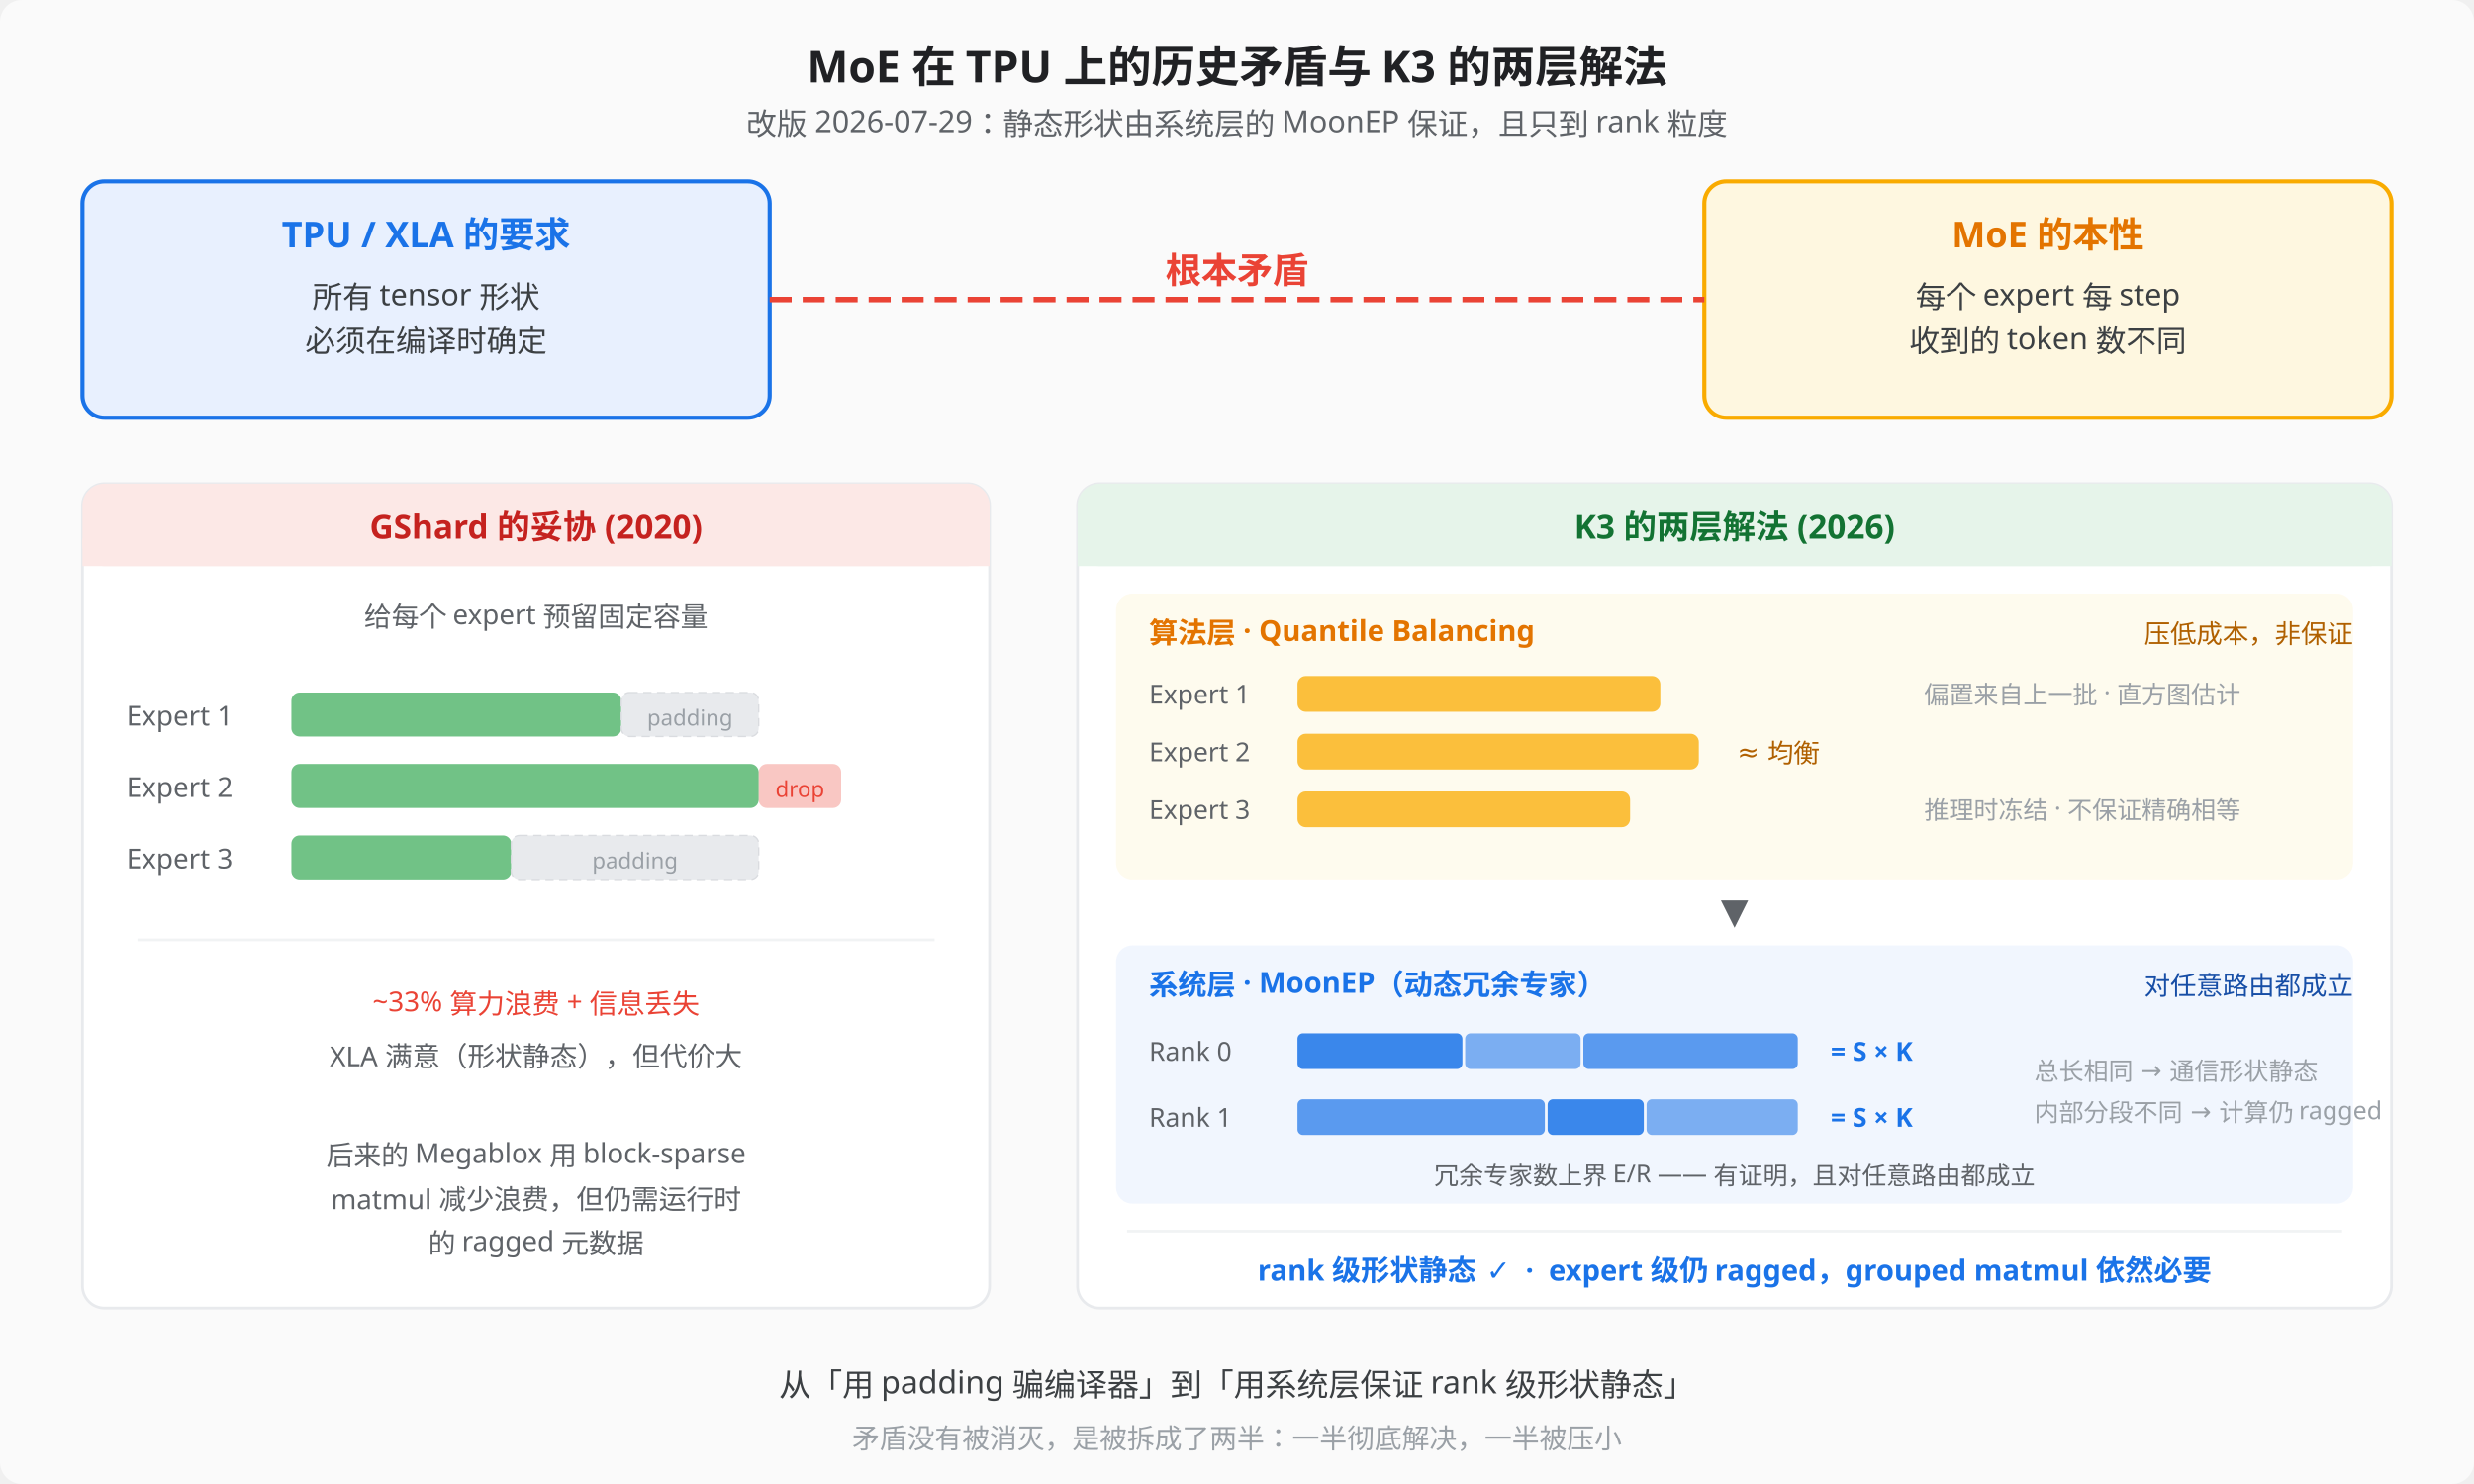
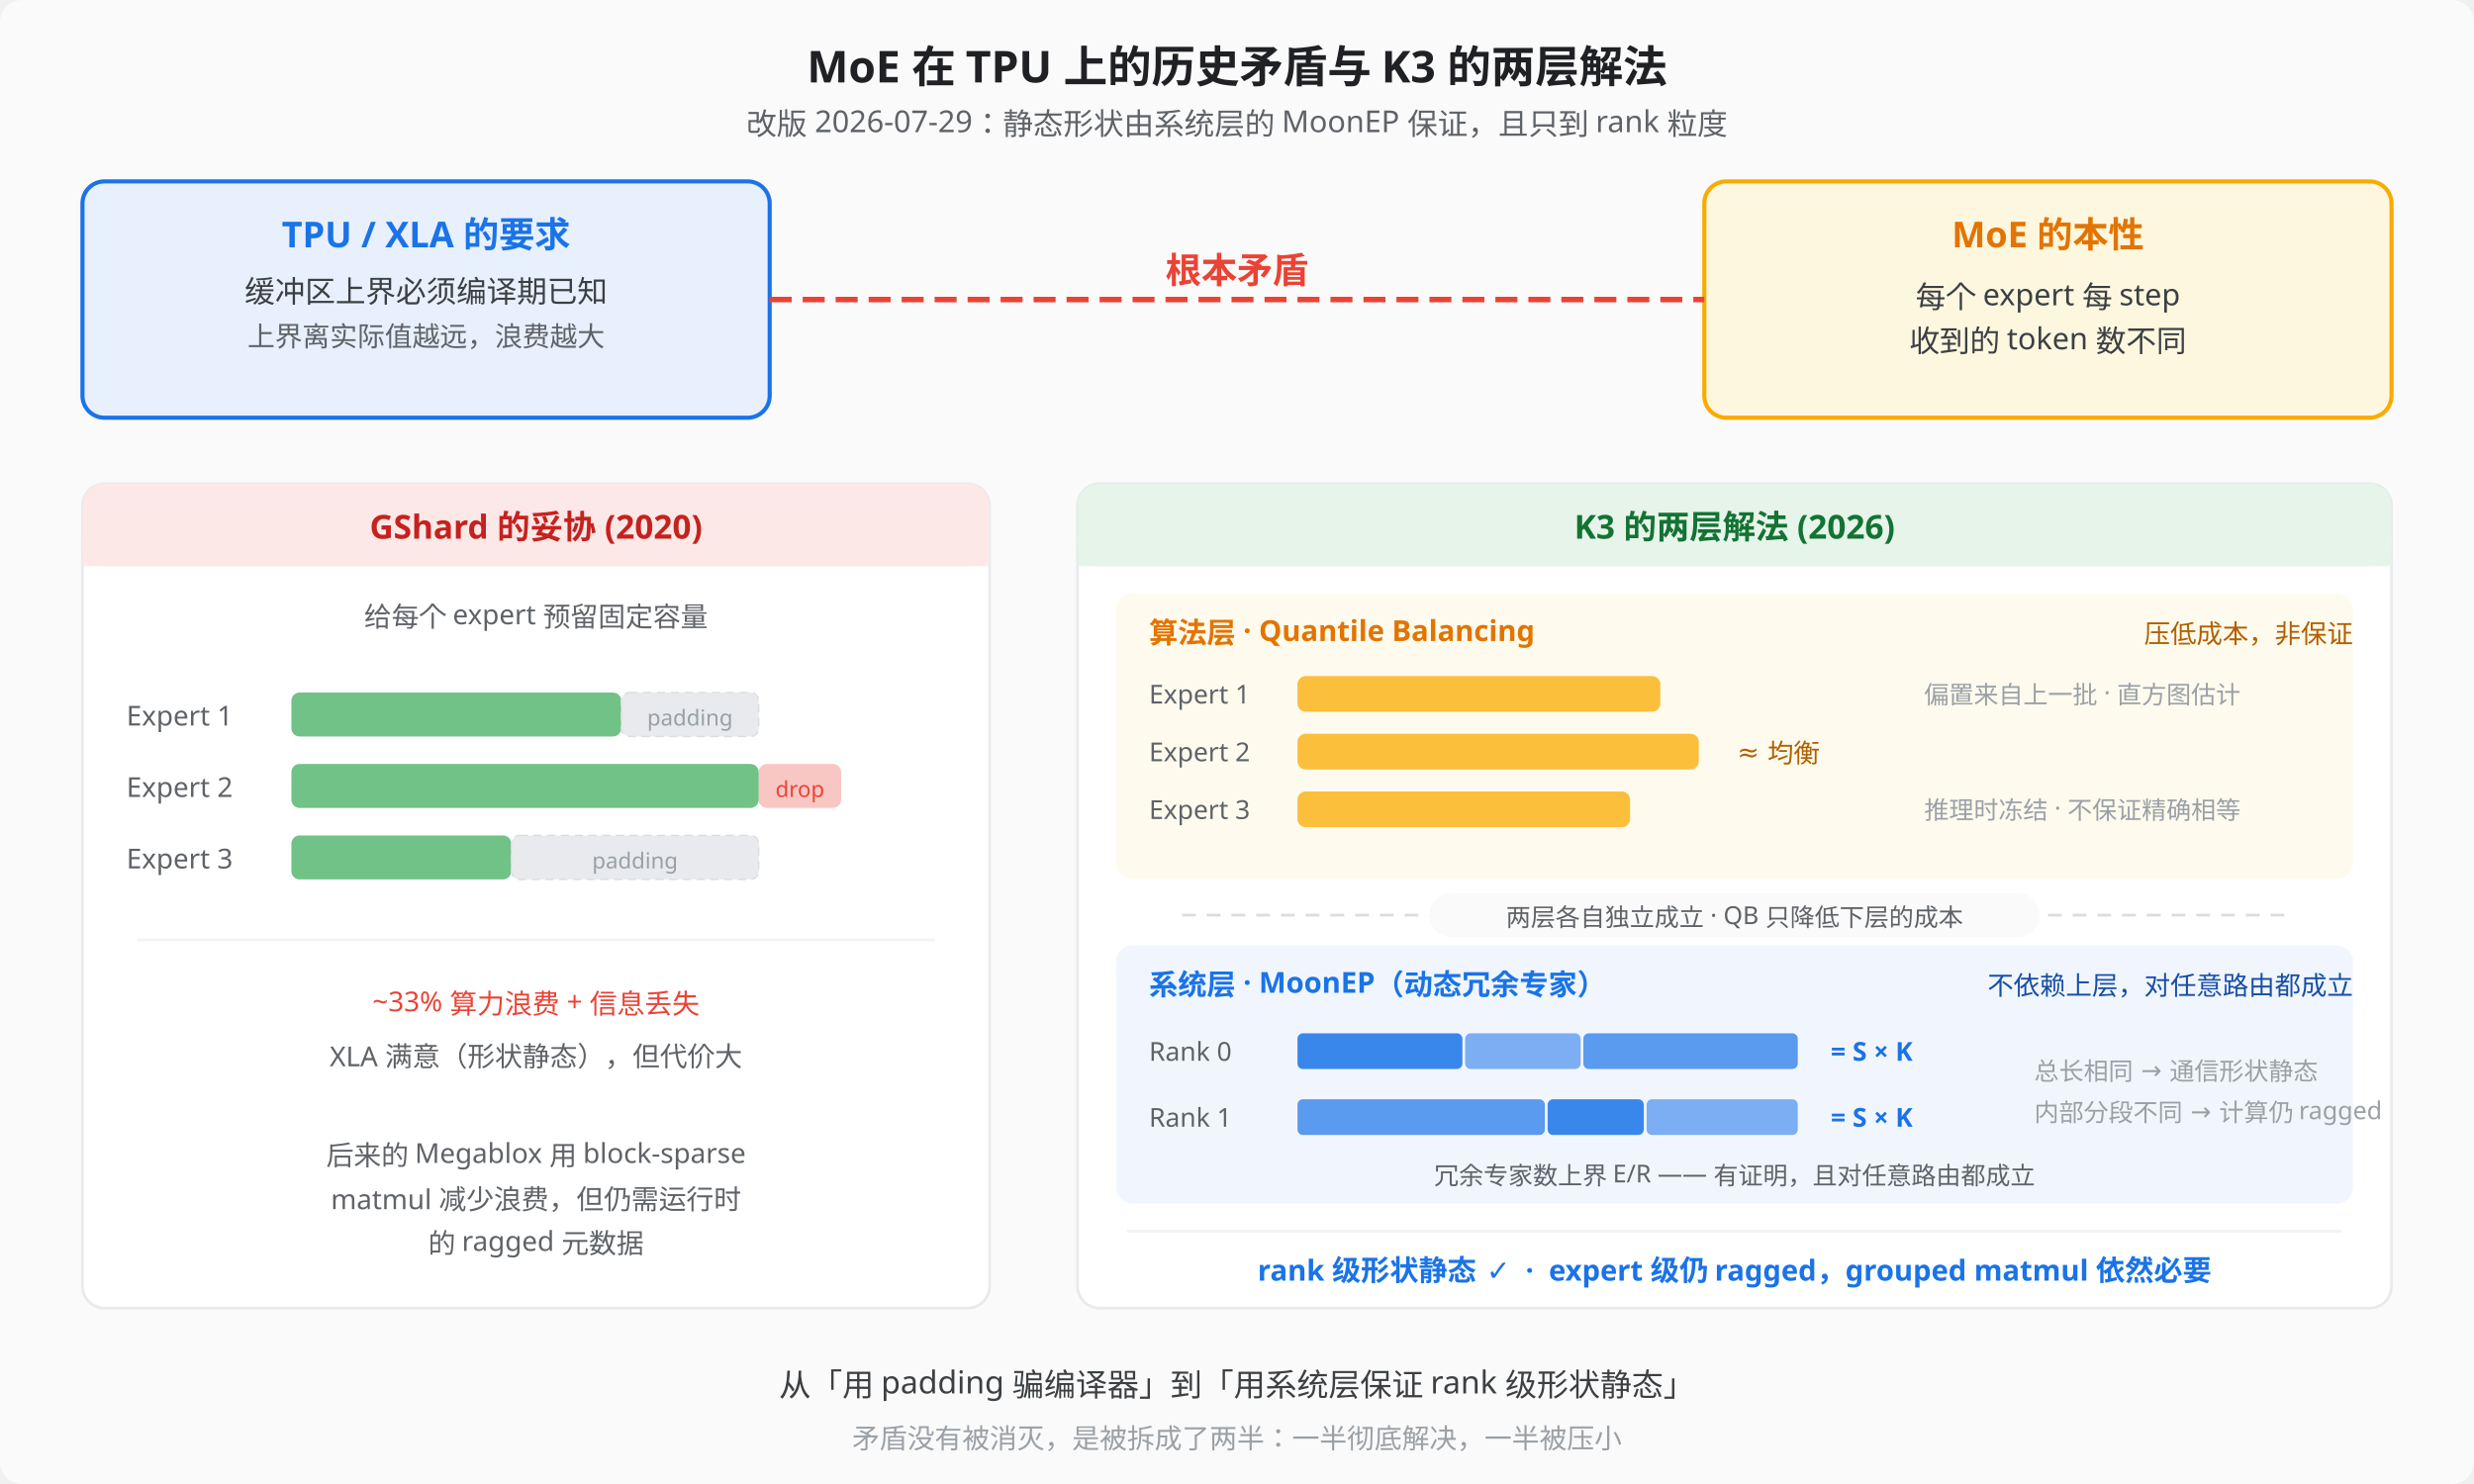
<svg xmlns="http://www.w3.org/2000/svg" viewBox="0 0 900 540" font-family="Google Sans, Segoe UI, sans-serif">
  <rect width="900" height="540" fill="#FAFAFA" rx="8" />
  <text x="450" y="30" text-anchor="middle" font-size="16" font-weight="700" fill="#202124">MoE 在 TPU 上的历史矛盾与 K3 的两层解法</text>
  <text x="450" y="49" text-anchor="middle" font-size="11" fill="#5F6368">改版 2026-07-29：静态形状由系统层的 MoonEP 保证，且只到 rank 粒度</text>
  <rect x="30" y="66" width="250" height="86" rx="8" fill="#E8F0FE" stroke="#1A73E8" stroke-width="1.5" />
  <text x="155" y="90" text-anchor="middle" font-size="13" font-weight="600" fill="#1A73E8">TPU / XLA 的要求</text>
-   <text x="155" y="112" text-anchor="middle" font-size="11" fill="#3C4043">所有 tensor 形状</text>
-   <text x="155" y="128" text-anchor="middle" font-size="11" fill="#3C4043">必须在编译时确定</text>
+   <text x="155" y="110" text-anchor="middle" font-size="11" fill="#3C4043">缓冲区上界必须编译期已知</text>
+   <text x="155" y="126" text-anchor="middle" font-size="10" fill="#5F6368">上界离实际值越远，浪费越大</text>
  <rect x="620" y="66" width="250" height="86" rx="8" fill="#FEF7E0" stroke="#F9AB00" stroke-width="1.5" />
  <text x="745" y="90" text-anchor="middle" font-size="13" font-weight="600" fill="#E37400">MoE 的本性</text>
  <text x="745" y="112" text-anchor="middle" font-size="11" fill="#3C4043">每个 expert 每 step</text>
  <text x="745" y="128" text-anchor="middle" font-size="11" fill="#3C4043">收到的 token 数不同</text>
  <line x1="280" y1="109" x2="620" y2="109" stroke="#EA4335" stroke-width="2" stroke-dasharray="8,4" />
  <text x="450" y="103" text-anchor="middle" font-size="13" font-weight="600" fill="#EA4335">根本矛盾</text>
  <rect x="30" y="176" width="330" height="300" rx="8" fill="#FFF" stroke="#E8EAED" stroke-width="1" />
  <rect x="30" y="176" width="330" height="30" rx="8" fill="#FCE8E6" />
  <rect x="30" y="196" width="330" height="10" fill="#FCE8E6" />
  <text x="195" y="196" text-anchor="middle" font-size="12" font-weight="600" fill="#C5221F">GShard 的妥协 (2020)</text>
  <text x="195" y="228" text-anchor="middle" font-size="10" fill="#5F6368">给每个 expert 预留固定容量</text>
  <text x="46" y="264" font-size="10" fill="#5F6368">Expert 1</text>
  <rect x="106" y="252" width="120" height="16" rx="3" fill="#34A853" opacity="0.7" />
  <rect x="226" y="252" width="50" height="16" rx="3" fill="#E8EAED" stroke="#DADCE0" stroke-width="0.5" stroke-dasharray="3,2" />
  <text x="251" y="264" text-anchor="middle" font-size="8" fill="#9AA0A6">padding</text>
  <text x="46" y="290" font-size="10" fill="#5F6368">Expert 2</text>
  <rect x="106" y="278" width="170" height="16" rx="3" fill="#34A853" opacity="0.7" />
  <rect x="276" y="278" width="30" height="16" rx="3" fill="#EA4335" opacity="0.3" />
  <text x="291" y="290" text-anchor="middle" font-size="8" fill="#EA4335">drop</text>
  <text x="46" y="316" font-size="10" fill="#5F6368">Expert 3</text>
  <rect x="106" y="304" width="80" height="16" rx="3" fill="#34A853" opacity="0.7" />
  <rect x="186" y="304" width="90" height="16" rx="3" fill="#E8EAED" stroke="#DADCE0" stroke-width="0.5" stroke-dasharray="3,2" />
  <text x="231" y="316" text-anchor="middle" font-size="8" fill="#9AA0A6">padding</text>
  <line x1="50" y1="342" x2="340" y2="342" stroke="#F1F3F4" stroke-width="1" />
  <text x="195" y="368" text-anchor="middle" font-size="10" fill="#EA4335">~33% 算力浪费 + 信息丢失</text>
  <text x="195" y="388" text-anchor="middle" font-size="10" fill="#5F6368">XLA 满意（形状静态），但代价大</text>
  <text x="195" y="424" text-anchor="middle" font-size="10" fill="#5F6368">后来的 Megablox 用 block-sparse</text>
  <text x="195" y="440" text-anchor="middle" font-size="10" fill="#5F6368">matmul 减少浪费，但仍需运行时</text>
  <text x="195" y="456" text-anchor="middle" font-size="10" fill="#5F6368">的 ragged 元数据</text>
  <rect x="392" y="176" width="478" height="300" rx="8" fill="#FFF" stroke="#E8EAED" stroke-width="1" />
  <rect x="392" y="176" width="478" height="30" rx="8" fill="#E6F4EA" />
  <rect x="392" y="196" width="478" height="10" fill="#E6F4EA" />
  <text x="631" y="196" text-anchor="middle" font-size="12" font-weight="600" fill="#137333">K3 的两层解法 (2026)</text>
  <rect x="406" y="216" width="450" height="104" rx="6" fill="#FEF7E0" opacity="0.55" />
  <text x="418" y="234" font-size="10.5" font-weight="600" fill="#E37400">算法层 · Quantile Balancing</text>
  <text x="856" y="234" text-anchor="end" font-size="9.5" fill="#B06000">压低成本，非保证</text>
  <text x="418" y="256" font-size="9.5" fill="#5F6368">Expert 1</text>
  <rect x="472" y="246" width="132" height="13" rx="3" fill="#F9AB00" opacity="0.75" />
  <text x="418" y="277" font-size="9.5" fill="#5F6368">Expert 2</text>
  <rect x="472" y="267" width="146" height="13" rx="3" fill="#F9AB00" opacity="0.75" />
  <text x="418" y="298" font-size="9.5" fill="#5F6368">Expert 3</text>
  <rect x="472" y="288" width="121" height="13" rx="3" fill="#F9AB00" opacity="0.75" />
  <text x="632" y="277" font-size="9.5" fill="#B06000">≈ 均衡</text>
  <text x="700" y="256" font-size="9" fill="#9AA0A6">偏置来自上一批 · 直方图估计</text>
  <text x="700" y="298" font-size="9" fill="#9AA0A6">推理时冻结 · 不保证精确相等</text>
-   <text x="631" y="336" text-anchor="middle" font-size="13" fill="#5F6368">▼</text>
+   <line x1="430" y1="333" x2="832" y2="333" stroke="#DADCE0" stroke-width="1" stroke-dasharray="5,4" />
+   <rect x="520" y="325" width="222" height="16" rx="8" fill="#FAFAFA" />
+   <text x="631" y="337" text-anchor="middle" font-size="9" fill="#5F6368">两层各自独立成立 · QB 只降低下层的成本</text>
  <rect x="406" y="344" width="450" height="94" rx="6" fill="#E8F0FE" opacity="0.6" />
  <text x="418" y="362" font-size="10.5" font-weight="600" fill="#1A73E8">系统层 · MoonEP（动态冗余专家）</text>
-   <text x="856" y="362" text-anchor="end" font-size="9.5" fill="#174EA6">对任意路由都成立</text>
+   <text x="856" y="362" text-anchor="end" font-size="9.5" fill="#174EA6">不依赖上层，对任意路由都成立</text>
  <text x="418" y="386" font-size="9.5" fill="#5F6368">Rank 0</text>
  <rect x="472" y="376" width="60" height="13" rx="2" fill="#1A73E8" opacity="0.85" />
  <rect x="533" y="376" width="42" height="13" rx="2" fill="#1A73E8" opacity="0.55" />
  <rect x="576" y="376" width="78" height="13" rx="2" fill="#1A73E8" opacity="0.7" />
  <text x="666" y="386" font-size="9.5" font-weight="600" fill="#1A73E8">= S × K</text>
  <text x="418" y="410" font-size="9.5" fill="#5F6368">Rank 1</text>
  <rect x="472" y="400" width="90" height="13" rx="2" fill="#1A73E8" opacity="0.7" />
  <rect x="563" y="400" width="35" height="13" rx="2" fill="#1A73E8" opacity="0.85" />
  <rect x="599" y="400" width="55" height="13" rx="2" fill="#1A73E8" opacity="0.55" />
  <text x="666" y="410" font-size="9.5" font-weight="600" fill="#1A73E8">= S × K</text>
  <text x="740" y="393" font-size="9" fill="#9AA0A6">总长相同 → 通信形状静态</text>
  <text x="740" y="408" font-size="9" fill="#9AA0A6">内部分段不同 → 计算仍 ragged</text>
  <text x="631" y="431" text-anchor="middle" font-size="9" fill="#5F6368">冗余专家数上界 E/R —— 有证明，且对任意路由都成立</text>
  <line x1="410" y1="448" x2="852" y2="448" stroke="#F1F3F4" stroke-width="1" />
  <text x="631" y="466" text-anchor="middle" font-size="10.5" font-weight="600" fill="#1A73E8">rank 级形状静态 ✓  ·  expert 级仍 ragged，grouped matmul 依然必要</text>
  <text x="450" y="508" text-anchor="middle" font-size="11.5" fill="#3C4043">从「用 padding 骗编译器」到「用系统层保证 rank 级形状静态」</text>
  <text x="450" y="527" text-anchor="middle" font-size="10" fill="#9AA0A6">矛盾没有被消灭，是被拆成了两半：一半彻底解决，一半被压小</text>
</svg>
